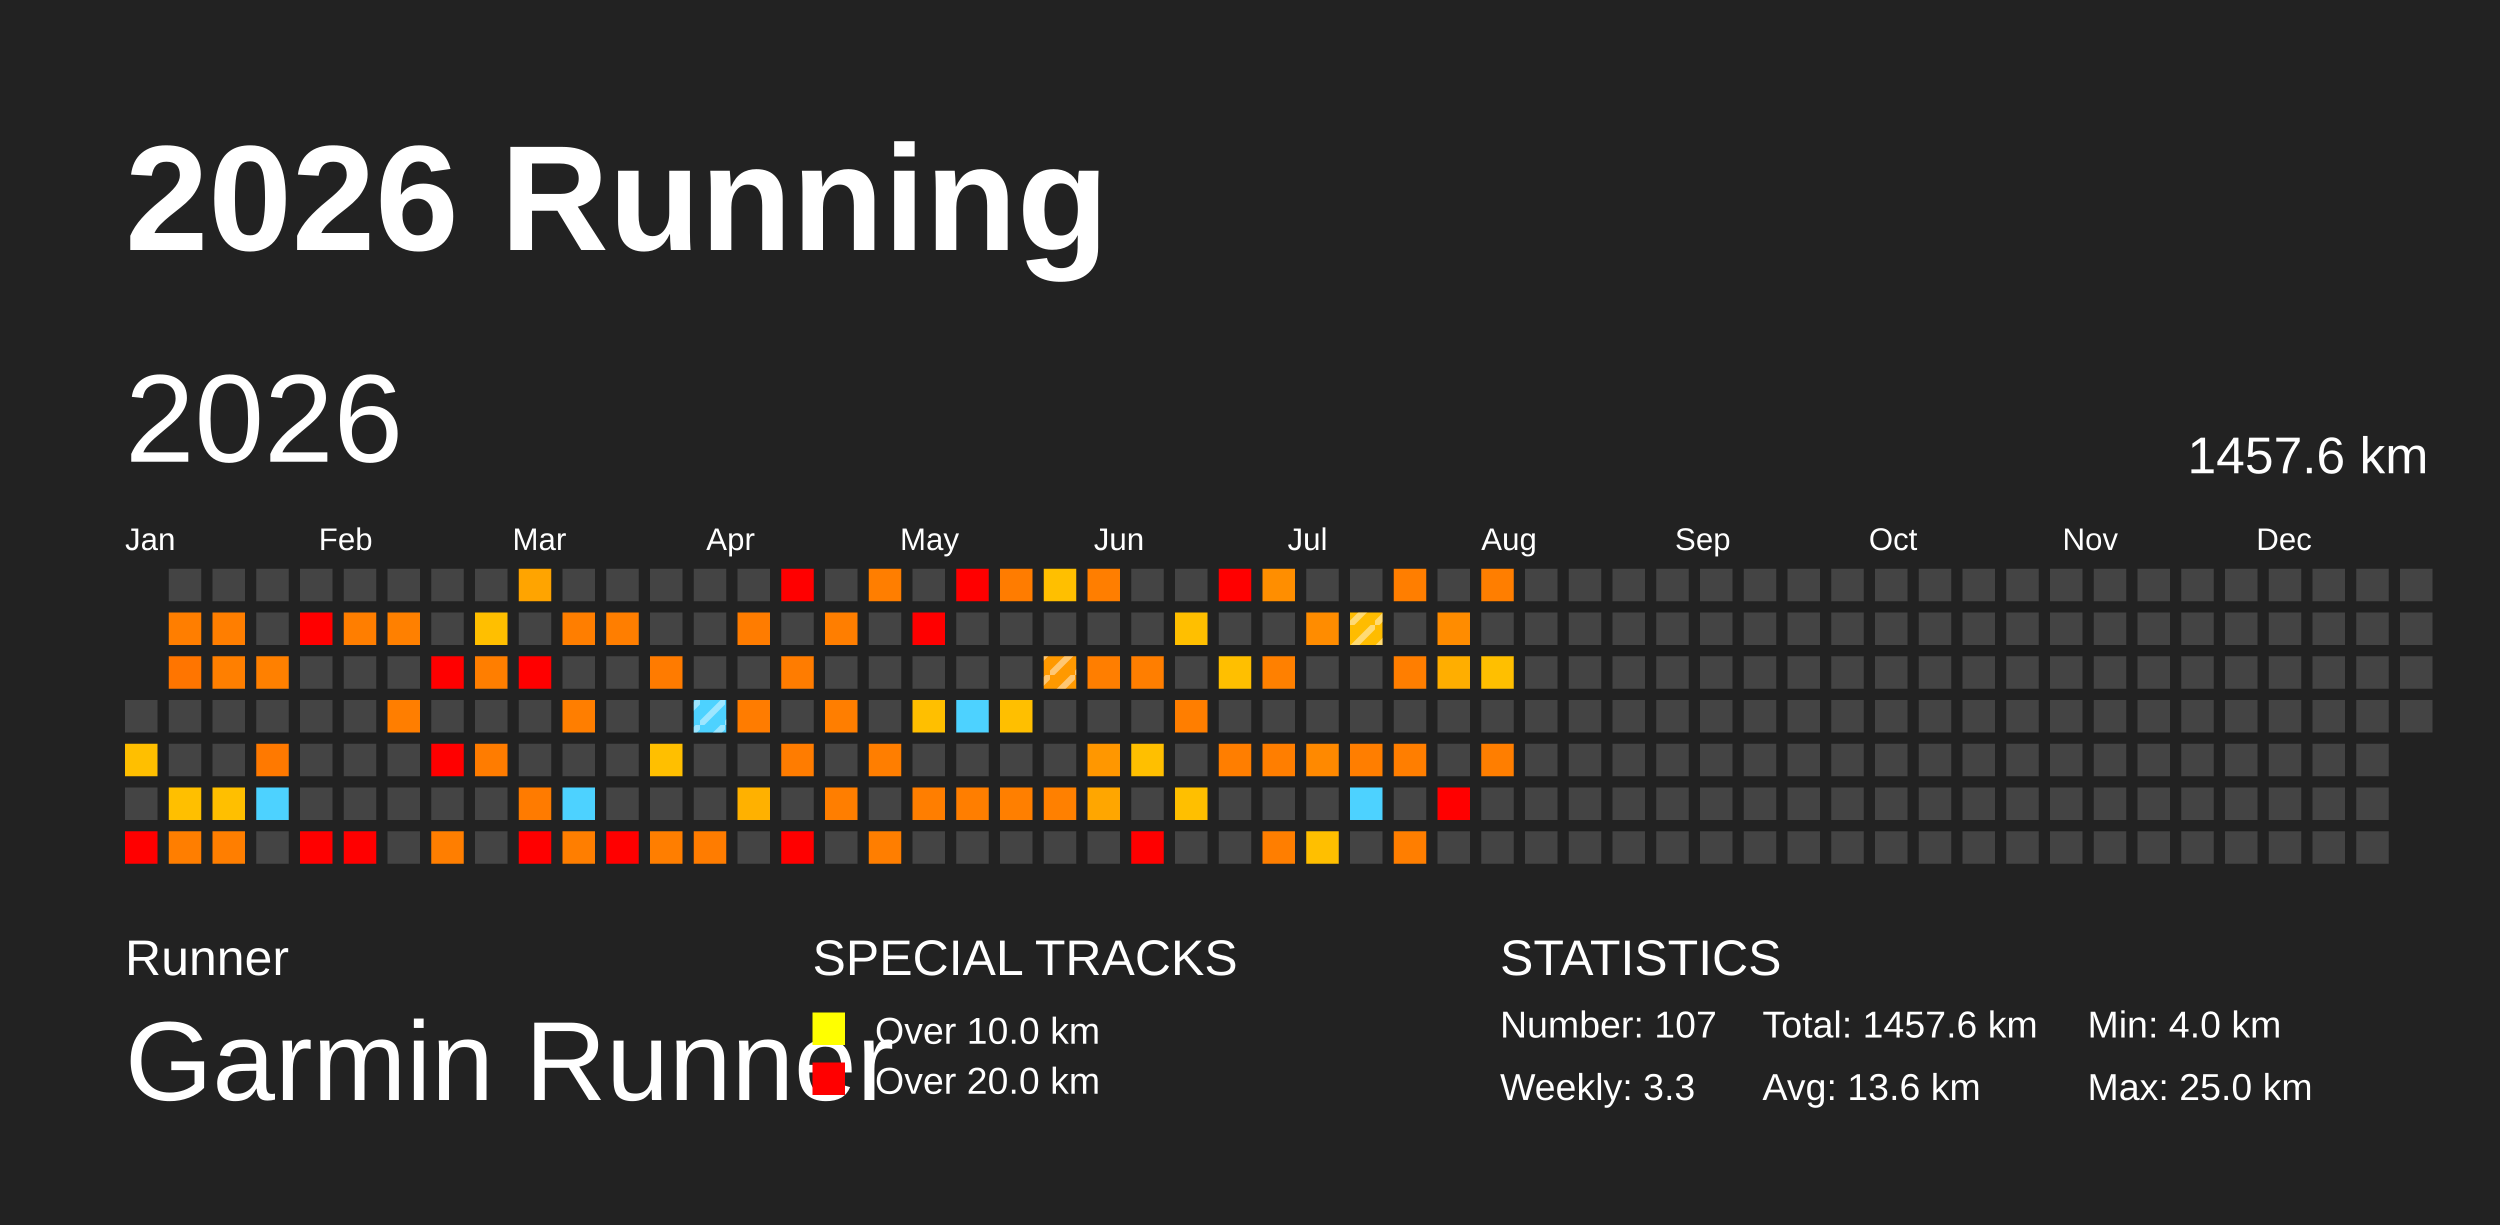
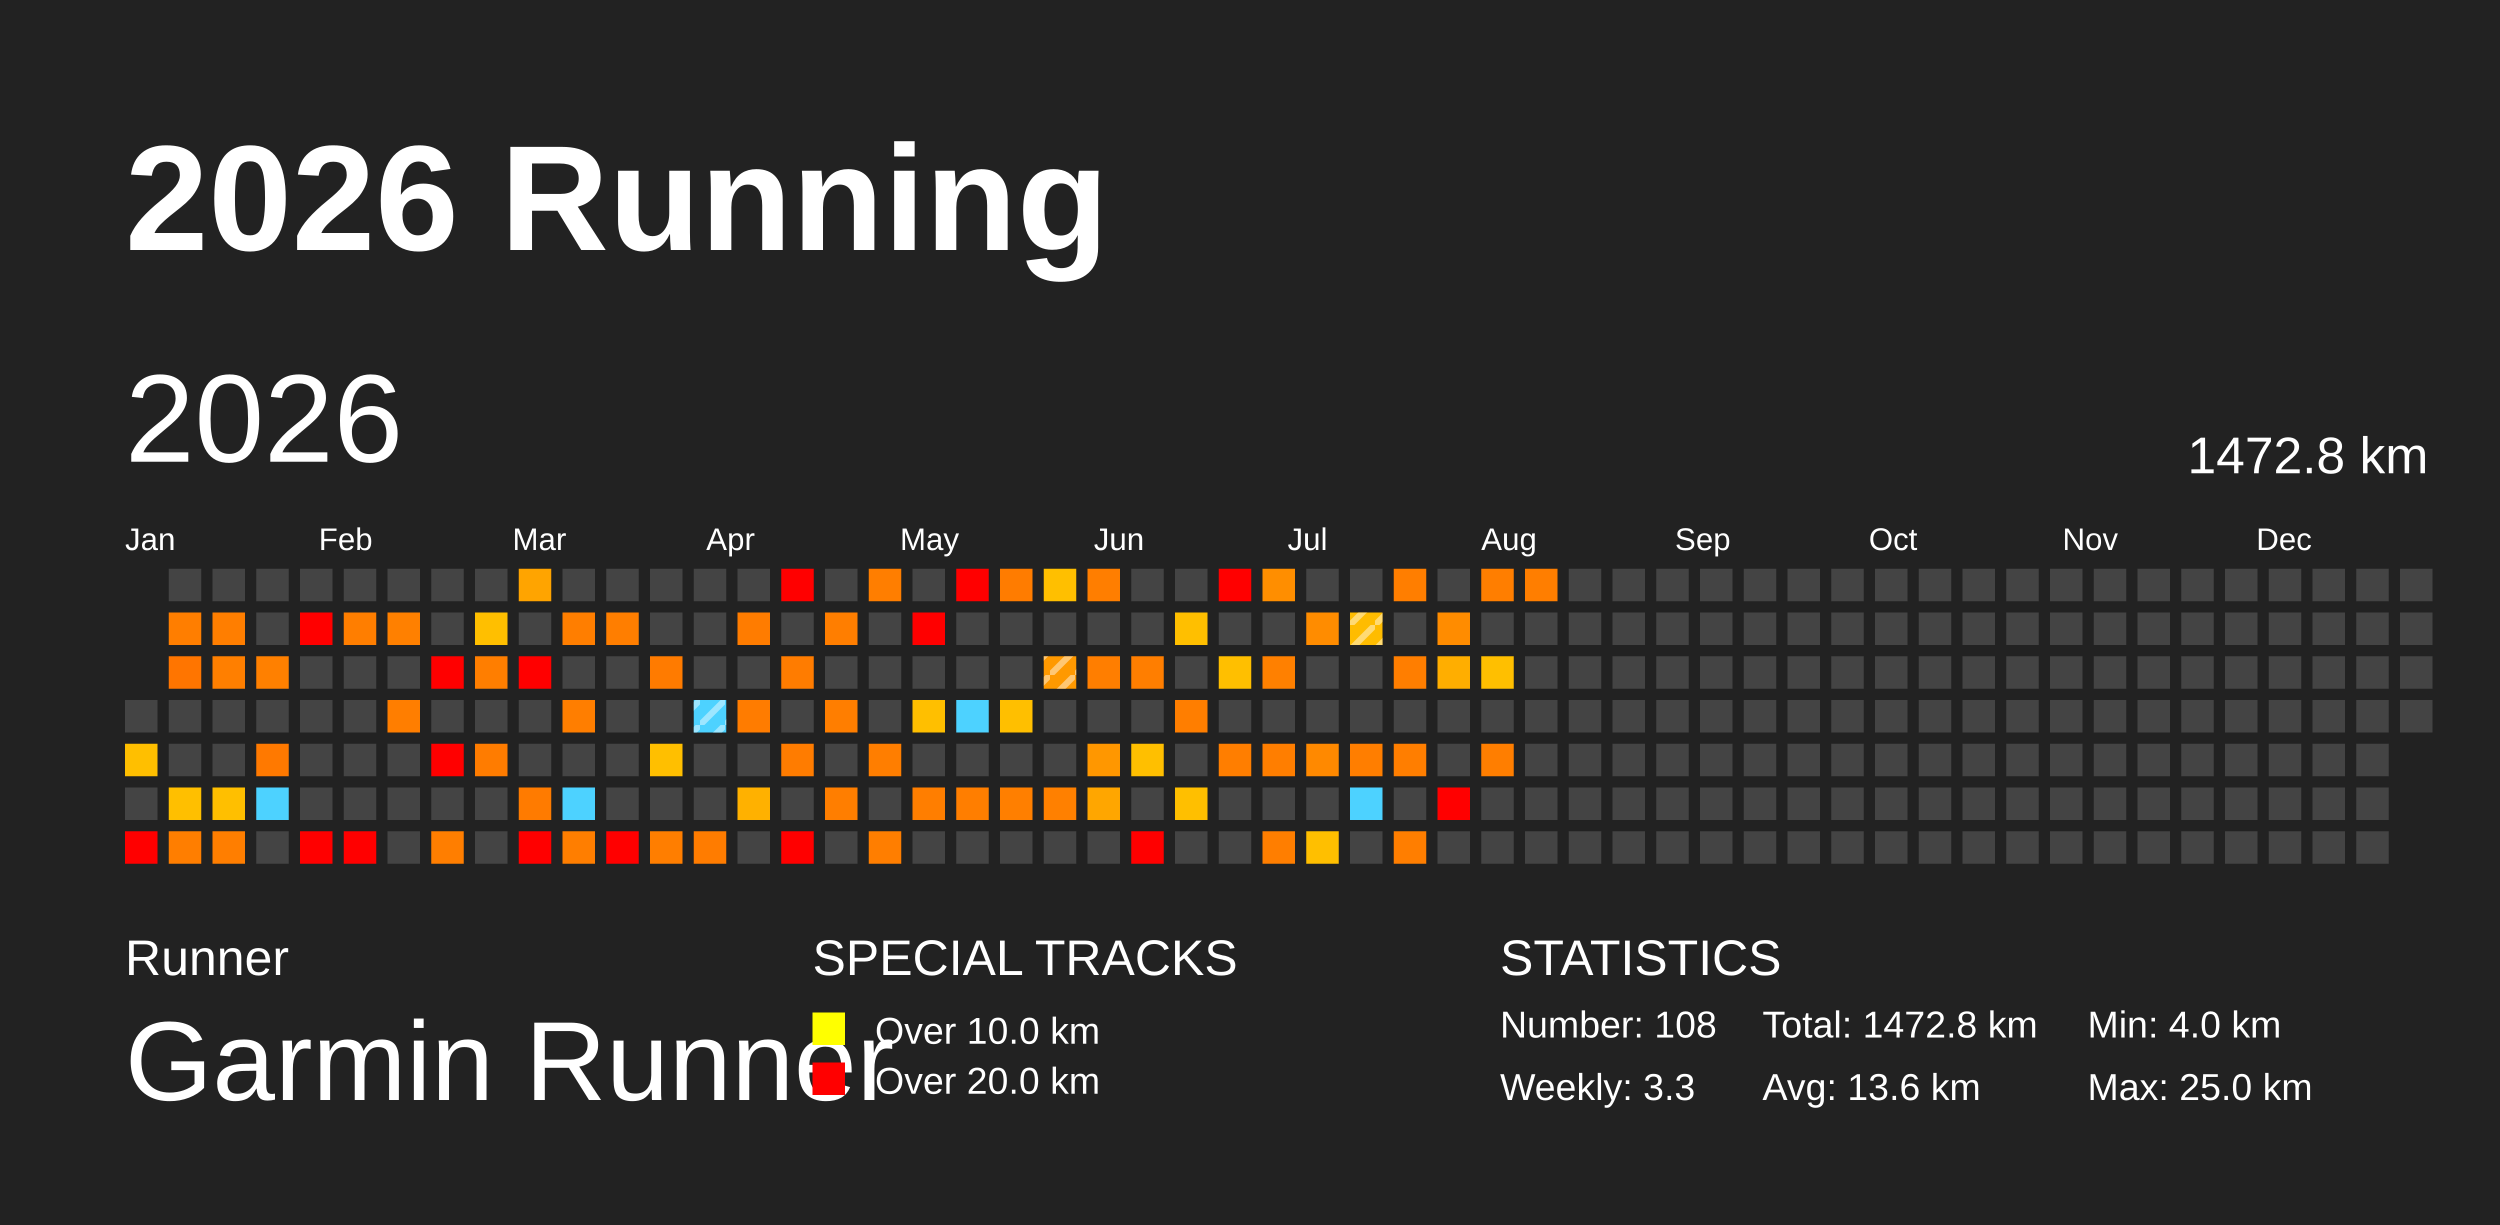
<svg xmlns="http://www.w3.org/2000/svg" baseProfile="full" height="98mm" version="1.1" viewBox="0,0,200,98" width="200mm">
  <defs>
    <pattern height="2" id="indoor-stripe" patternUnits="userSpaceOnUse" width="2">
      <line stroke="white" stroke-opacity="0.45" stroke-width="0.5" x1="0" x2="2" y1="2" y2="0" />
    </pattern>
  </defs>
  <rect fill="#222222" height="98" width="200" x="0" y="0" />
  <text fill="#FFFFFF" style="font-size:12px; font-family:Arial; font-weight:bold;" x="10" y="20">2026 Running</text>
  <text fill="#FFFFFF" style="font-size:4px; font-family:Arial" x="10" y="78">Runner</text>
  <text fill="#FFFFFF" style="font-size:9px; font-family:Arial" x="10" y="88">Garmin Runner</text>
  <text fill="#FFFFFF" style="font-size:4px; font-family:Arial" x="65" y="78">SPECIAL TRACKS</text>
  <rect fill="yellow" height="2.6" width="2.6" x="65" y="81" />
  <text fill="#FFFFFF" style="font-size:3px; font-family:Arial" x="70" y="83.5">Over 10.0 km</text>
  <rect fill="red" height="2.6" width="2.6" x="65" y="85" />
  <text fill="#FFFFFF" style="font-size:3px; font-family:Arial" x="70" y="87.5">Over 20.0 km</text>
  <text fill="#FFFFFF" style="font-size:4px; font-family:Arial" x="120" y="78">STATISTICS</text>
-   <text fill="#FFFFFF" style="font-size:3px; font-family:Arial" x="120" y="83">Number: 107</text>
+   <text fill="#FFFFFF" style="font-size:3px; font-family:Arial" x="120" y="83">Number: 108</text>
  <text fill="#FFFFFF" style="font-size:3px; font-family:Arial" x="120" y="88">Weekly: 3.3</text>
-   <text fill="#FFFFFF" style="font-size:3px; font-family:Arial" x="141" y="83">Total: 1457.6 km</text>
+   <text fill="#FFFFFF" style="font-size:3px; font-family:Arial" x="141" y="83">Total: 1472.8 km</text>
  <text fill="#FFFFFF" style="font-size:3px; font-family:Arial" x="141" y="88">Avg: 13.6 km</text>
  <text fill="#FFFFFF" style="font-size:3px; font-family:Arial" x="167" y="83">Min: 4.0 km</text>
  <text fill="#FFFFFF" style="font-size:3px; font-family:Arial" x="167" y="88">Max: 25.0 km</text>
  <text dominant-baseline="hanging" fill="#FFFFFF" style="font-size:10.0px; font-family:Arial;" x="10" y="30">2026</text>
-   <text dominant-baseline="hanging" fill="#FFFFFF" style="font-size:4.125px; font-family:Arial;" x="175" y="35">1457.6 km</text>
+   <text dominant-baseline="hanging" fill="#FFFFFF" style="font-size:4.125px; font-family:Arial;" x="175" y="35">1472.8 km</text>
  <text fill="#FFFFFF" style="font-size:2.5px; font-family:Arial" x="10.0" y="44">Jan</text>
  <text fill="#FFFFFF" style="font-size:2.5px; font-family:Arial" x="25.5" y="44">Feb</text>
  <text fill="#FFFFFF" style="font-size:2.5px; font-family:Arial" x="41.0" y="44">Mar</text>
  <text fill="#FFFFFF" style="font-size:2.5px; font-family:Arial" x="56.5" y="44">Apr</text>
  <text fill="#FFFFFF" style="font-size:2.5px; font-family:Arial" x="72.0" y="44">May</text>
  <text fill="#FFFFFF" style="font-size:2.5px; font-family:Arial" x="87.5" y="44">Jun</text>
  <text fill="#FFFFFF" style="font-size:2.5px; font-family:Arial" x="103.0" y="44">Jul</text>
  <text fill="#FFFFFF" style="font-size:2.5px; font-family:Arial" x="118.5" y="44">Aug</text>
  <text fill="#FFFFFF" style="font-size:2.5px; font-family:Arial" x="134.0" y="44">Sep</text>
  <text fill="#FFFFFF" style="font-size:2.5px; font-family:Arial" x="149.5" y="44">Oct</text>
  <text fill="#FFFFFF" style="font-size:2.5px; font-family:Arial" x="165.0" y="44">Nov</text>
  <text fill="#FFFFFF" style="font-size:2.5px; font-family:Arial" x="180.5" y="44">Dec</text>
  <rect fill="#444444" height="2.6" width="2.6" x="10.0" y="56.0" />
  <rect fill="#ffbf00" height="2.6" width="2.6" x="10.0" y="59.5" />
  <rect fill="#444444" height="2.6" width="2.6" x="10.0" y="63.0" />
  <rect fill="red" height="2.6" width="2.6" x="10.0" y="66.5" />
  <rect fill="#444444" height="2.6" width="2.6" x="13.5" y="45.5" />
  <rect fill="#ff7e00" height="2.6" width="2.6" x="13.5" y="49.0" />
  <rect fill="#ff7500" height="2.6" width="2.6" x="13.5" y="52.5" />
  <rect fill="#444444" height="2.6" width="2.6" x="13.5" y="56.0" />
  <rect fill="#444444" height="2.6" width="2.6" x="13.5" y="59.5" />
  <rect fill="#ffbf00" height="2.6" width="2.6" x="13.5" y="63.0" />
  <rect fill="#ff7e00" height="2.6" width="2.6" x="13.5" y="66.5" />
  <rect fill="#444444" height="2.6" width="2.6" x="17.0" y="45.5" />
  <rect fill="#ff7e00" height="2.6" width="2.6" x="17.0" y="49.0" />
  <rect fill="#ff7f00" height="2.6" width="2.6" x="17.0" y="52.5" />
  <rect fill="#444444" height="2.6" width="2.6" x="17.0" y="56.0" />
  <rect fill="#444444" height="2.6" width="2.6" x="17.0" y="59.5" />
  <rect fill="#ffbf00" height="2.6" width="2.6" x="17.0" y="63.0" />
  <rect fill="#ff7e00" height="2.6" width="2.6" x="17.0" y="66.5" />
  <rect fill="#444444" height="2.6" width="2.6" x="20.5" y="45.5" />
  <rect fill="#444444" height="2.6" width="2.6" x="20.5" y="49.0" />
  <rect fill="#ff8000" height="2.6" width="2.6" x="20.5" y="52.5" />
  <rect fill="#444444" height="2.6" width="2.6" x="20.5" y="56.0" />
  <rect fill="#ff7900" height="2.6" width="2.6" x="20.5" y="59.5" />
  <rect fill="#4dd2ff" height="2.6" width="2.6" x="20.5" y="63.0" />
  <rect fill="#444444" height="2.6" width="2.6" x="20.5" y="66.5" />
  <rect fill="#444444" height="2.6" width="2.6" x="24.0" y="45.5" />
  <rect fill="red" height="2.6" width="2.6" x="24.0" y="49.0" />
  <rect fill="#444444" height="2.6" width="2.6" x="24.0" y="52.5" />
  <rect fill="#444444" height="2.6" width="2.6" x="24.0" y="56.0" />
  <rect fill="#444444" height="2.6" width="2.6" x="24.0" y="59.5" />
  <rect fill="#444444" height="2.6" width="2.6" x="24.0" y="63.0" />
  <rect fill="red" height="2.6" width="2.6" x="24.0" y="66.5" />
  <rect fill="#444444" height="2.6" width="2.6" x="27.5" y="45.5" />
  <rect fill="#ff7e00" height="2.6" width="2.6" x="27.5" y="49.0" />
  <rect fill="#444444" height="2.6" width="2.6" x="27.5" y="52.5" />
  <rect fill="#444444" height="2.6" width="2.6" x="27.5" y="56.0" />
  <rect fill="#444444" height="2.6" width="2.6" x="27.5" y="59.5" />
  <rect fill="#444444" height="2.6" width="2.6" x="27.5" y="63.0" />
  <rect fill="red" height="2.6" width="2.6" x="27.5" y="66.5" />
  <rect fill="#444444" height="2.6" width="2.6" x="31.0" y="45.5" />
  <rect fill="#ff8000" height="2.6" width="2.6" x="31.0" y="49.0" />
  <rect fill="#444444" height="2.6" width="2.6" x="31.0" y="52.5" />
  <rect fill="#ff7e00" height="2.6" width="2.6" x="31.0" y="56.0" />
  <rect fill="#444444" height="2.6" width="2.6" x="31.0" y="59.5" />
  <rect fill="#444444" height="2.6" width="2.6" x="31.0" y="63.0" />
  <rect fill="#444444" height="2.6" width="2.6" x="31.0" y="66.5" />
  <rect fill="#444444" height="2.6" width="2.6" x="34.5" y="45.5" />
  <rect fill="#444444" height="2.6" width="2.6" x="34.5" y="49.0" />
  <rect fill="red" height="2.6" width="2.6" x="34.5" y="52.5" />
  <rect fill="#444444" height="2.6" width="2.6" x="34.5" y="56.0" />
  <rect fill="red" height="2.6" width="2.6" x="34.5" y="59.5" />
  <rect fill="#444444" height="2.6" width="2.6" x="34.5" y="63.0" />
  <rect fill="#ff7e00" height="2.6" width="2.6" x="34.5" y="66.5" />
  <rect fill="#444444" height="2.6" width="2.6" x="38.0" y="45.5" />
  <rect fill="#ffbf00" height="2.6" width="2.6" x="38.0" y="49.0" />
  <rect fill="#ff7e00" height="2.6" width="2.6" x="38.0" y="52.5" />
  <rect fill="#444444" height="2.6" width="2.6" x="38.0" y="56.0" />
  <rect fill="#ff7c00" height="2.6" width="2.6" x="38.0" y="59.5" />
  <rect fill="#444444" height="2.6" width="2.6" x="38.0" y="63.0" />
  <rect fill="#444444" height="2.6" width="2.6" x="38.0" y="66.5" />
  <rect fill="#ffa400" height="2.6" width="2.6" x="41.5" y="45.5" />
  <rect fill="#444444" height="2.6" width="2.6" x="41.5" y="49.0" />
  <rect fill="red" height="2.6" width="2.6" x="41.5" y="52.5" />
  <rect fill="#444444" height="2.6" width="2.6" x="41.5" y="56.0" />
  <rect fill="#444444" height="2.6" width="2.6" x="41.5" y="59.5" />
  <rect fill="#ff7b00" height="2.6" width="2.6" x="41.5" y="63.0" />
  <rect fill="red" height="2.6" width="2.6" x="41.5" y="66.5" />
  <rect fill="#444444" height="2.6" width="2.6" x="45.0" y="45.5" />
  <rect fill="#ff7e00" height="2.6" width="2.6" x="45.0" y="49.0" />
  <rect fill="#444444" height="2.6" width="2.6" x="45.0" y="52.5" />
  <rect fill="#ff7e00" height="2.6" width="2.6" x="45.0" y="56.0" />
  <rect fill="#444444" height="2.6" width="2.6" x="45.0" y="59.5" />
  <rect fill="#4dd2ff" height="2.6" width="2.6" x="45.0" y="63.0" />
  <rect fill="#ff7e00" height="2.6" width="2.6" x="45.0" y="66.5" />
  <rect fill="#444444" height="2.6" width="2.6" x="48.5" y="45.5" />
  <rect fill="#ff7e00" height="2.6" width="2.6" x="48.5" y="49.0" />
  <rect fill="#444444" height="2.6" width="2.6" x="48.5" y="52.5" />
  <rect fill="#444444" height="2.6" width="2.6" x="48.5" y="56.0" />
  <rect fill="#444444" height="2.6" width="2.6" x="48.5" y="59.5" />
  <rect fill="#444444" height="2.6" width="2.6" x="48.5" y="63.0" />
  <rect fill="red" height="2.6" width="2.6" x="48.5" y="66.5" />
  <rect fill="#444444" height="2.6" width="2.6" x="52.0" y="45.5" />
  <rect fill="#444444" height="2.6" width="2.6" x="52.0" y="49.0" />
  <rect fill="#ff7b00" height="2.6" width="2.6" x="52.0" y="52.5" />
  <rect fill="#444444" height="2.6" width="2.6" x="52.0" y="56.0" />
  <rect fill="#ffbf00" height="2.6" width="2.6" x="52.0" y="59.5" />
  <rect fill="#444444" height="2.6" width="2.6" x="52.0" y="63.0" />
  <rect fill="#ff7e00" height="2.6" width="2.6" x="52.0" y="66.5" />
  <rect fill="#444444" height="2.6" width="2.6" x="55.5" y="45.5" />
  <rect fill="#444444" height="2.6" width="2.6" x="55.5" y="49.0" />
  <rect fill="#444444" height="2.6" width="2.6" x="55.5" y="52.5" />
  <rect fill="#4dd2ff" height="2.6" width="2.6" x="55.5" y="56.0" />
  <rect fill="url(#indoor-stripe)" height="2.6" style="pointer-events: none;" width="2.6" x="55.5" y="56.0" />
  <rect fill="#444444" height="2.6" width="2.6" x="55.5" y="59.5" />
  <rect fill="#444444" height="2.6" width="2.6" x="55.5" y="63.0" />
  <rect fill="#ff7c00" height="2.6" width="2.6" x="55.5" y="66.5" />
  <rect fill="#444444" height="2.6" width="2.6" x="59.0" y="45.5" />
  <rect fill="#ff7c00" height="2.6" width="2.6" x="59.0" y="49.0" />
  <rect fill="#444444" height="2.6" width="2.6" x="59.0" y="52.5" />
  <rect fill="#ff7c00" height="2.6" width="2.6" x="59.0" y="56.0" />
  <rect fill="#444444" height="2.6" width="2.6" x="59.0" y="59.5" />
  <rect fill="#ffb100" height="2.6" width="2.6" x="59.0" y="63.0" />
  <rect fill="#444444" height="2.6" width="2.6" x="59.0" y="66.5" />
  <rect fill="red" height="2.6" width="2.6" x="62.5" y="45.5" />
  <rect fill="#444444" height="2.6" width="2.6" x="62.5" y="49.0" />
  <rect fill="#ff7c00" height="2.6" width="2.6" x="62.5" y="52.5" />
  <rect fill="#444444" height="2.6" width="2.6" x="62.5" y="56.0" />
  <rect fill="#ff7c00" height="2.6" width="2.6" x="62.5" y="59.5" />
  <rect fill="#444444" height="2.6" width="2.6" x="62.5" y="63.0" />
  <rect fill="red" height="2.6" width="2.6" x="62.5" y="66.5" />
  <rect fill="#444444" height="2.6" width="2.6" x="66.0" y="45.5" />
  <rect fill="#ff7e00" height="2.6" width="2.6" x="66.0" y="49.0" />
  <rect fill="#444444" height="2.6" width="2.6" x="66.0" y="52.5" />
  <rect fill="#ff7e00" height="2.6" width="2.6" x="66.0" y="56.0" />
  <rect fill="#444444" height="2.6" width="2.6" x="66.0" y="59.5" />
  <rect fill="#ff7e00" height="2.6" width="2.6" x="66.0" y="63.0" />
  <rect fill="#444444" height="2.6" width="2.6" x="66.0" y="66.5" />
  <rect fill="#ff7e00" height="2.6" width="2.6" x="69.5" y="45.5" />
  <rect fill="#444444" height="2.6" width="2.6" x="69.5" y="49.0" />
  <rect fill="#444444" height="2.6" width="2.6" x="69.5" y="52.5" />
  <rect fill="#444444" height="2.6" width="2.6" x="69.5" y="56.0" />
  <rect fill="#ff7e00" height="2.6" width="2.6" x="69.5" y="59.5" />
  <rect fill="#444444" height="2.6" width="2.6" x="69.5" y="63.0" />
  <rect fill="#ff7e00" height="2.6" width="2.6" x="69.5" y="66.5" />
  <rect fill="#444444" height="2.6" width="2.6" x="73.0" y="45.5" />
  <rect fill="red" height="2.6" width="2.6" x="73.0" y="49.0" />
  <rect fill="#444444" height="2.6" width="2.6" x="73.0" y="52.5" />
  <rect fill="#ffbf00" height="2.6" width="2.6" x="73.0" y="56.0" />
  <rect fill="#444444" height="2.6" width="2.6" x="73.0" y="59.5" />
  <rect fill="#ff7e00" height="2.6" width="2.6" x="73.0" y="63.0" />
  <rect fill="#444444" height="2.6" width="2.6" x="73.0" y="66.5" />
  <rect fill="red" height="2.6" width="2.6" x="76.5" y="45.5" />
  <rect fill="#444444" height="2.6" width="2.6" x="76.5" y="49.0" />
  <rect fill="#444444" height="2.6" width="2.6" x="76.5" y="52.5" />
  <rect fill="#4dd2ff" height="2.6" width="2.6" x="76.5" y="56.0" />
  <rect fill="#444444" height="2.6" width="2.6" x="76.5" y="59.5" />
  <rect fill="#ff7e00" height="2.6" width="2.6" x="76.5" y="63.0" />
  <rect fill="#444444" height="2.6" width="2.6" x="76.5" y="66.5" />
  <rect fill="#ff7c00" height="2.6" width="2.6" x="80.0" y="45.5" />
  <rect fill="#444444" height="2.6" width="2.6" x="80.0" y="49.0" />
  <rect fill="#444444" height="2.6" width="2.6" x="80.0" y="52.5" />
  <rect fill="#ffbf00" height="2.6" width="2.6" x="80.0" y="56.0" />
  <rect fill="#444444" height="2.6" width="2.6" x="80.0" y="59.5" />
  <rect fill="#ff7f00" height="2.6" width="2.6" x="80.0" y="63.0" />
  <rect fill="#444444" height="2.6" width="2.6" x="80.0" y="66.5" />
  <rect fill="#ffbf00" height="2.6" width="2.6" x="83.5" y="45.5" />
  <rect fill="#444444" height="2.6" width="2.6" x="83.5" y="49.0" />
  <rect fill="#ff9900" height="2.6" width="2.6" x="83.5" y="52.5" />
  <rect fill="url(#indoor-stripe)" height="2.6" style="pointer-events: none;" width="2.6" x="83.5" y="52.5" />
  <rect fill="#444444" height="2.6" width="2.6" x="83.5" y="56.0" />
  <rect fill="#444444" height="2.6" width="2.6" x="83.5" y="59.5" />
  <rect fill="#ff8000" height="2.6" width="2.6" x="83.5" y="63.0" />
  <rect fill="#444444" height="2.6" width="2.6" x="83.5" y="66.5" />
  <rect fill="#ff7e00" height="2.6" width="2.6" x="87.0" y="45.5" />
  <rect fill="#444444" height="2.6" width="2.6" x="87.0" y="49.0" />
  <rect fill="#ff7e00" height="2.6" width="2.6" x="87.0" y="52.5" />
  <rect fill="#444444" height="2.6" width="2.6" x="87.0" y="56.0" />
  <rect fill="#ff9700" height="2.6" width="2.6" x="87.0" y="59.5" />
  <rect fill="#ffa600" height="2.6" width="2.6" x="87.0" y="63.0" />
  <rect fill="#444444" height="2.6" width="2.6" x="87.0" y="66.5" />
  <rect fill="#444444" height="2.6" width="2.6" x="90.5" y="45.5" />
  <rect fill="#444444" height="2.6" width="2.6" x="90.5" y="49.0" />
  <rect fill="#ff7e00" height="2.6" width="2.6" x="90.5" y="52.5" />
  <rect fill="#444444" height="2.6" width="2.6" x="90.5" y="56.0" />
  <rect fill="#ffbf00" height="2.6" width="2.6" x="90.5" y="59.5" />
  <rect fill="#444444" height="2.6" width="2.6" x="90.5" y="63.0" />
  <rect fill="red" height="2.6" width="2.6" x="90.5" y="66.5" />
  <rect fill="#444444" height="2.6" width="2.6" x="94.0" y="45.5" />
  <rect fill="#ffbf00" height="2.6" width="2.6" x="94.0" y="49.0" />
  <rect fill="#444444" height="2.6" width="2.6" x="94.0" y="52.5" />
  <rect fill="#ff7e00" height="2.6" width="2.6" x="94.0" y="56.0" />
  <rect fill="#444444" height="2.6" width="2.6" x="94.0" y="59.5" />
  <rect fill="#ffbf00" height="2.6" width="2.6" x="94.0" y="63.0" />
  <rect fill="#444444" height="2.6" width="2.6" x="94.0" y="66.5" />
  <rect fill="red" height="2.6" width="2.6" x="97.5" y="45.5" />
  <rect fill="#444444" height="2.6" width="2.6" x="97.5" y="49.0" />
  <rect fill="#ffbf00" height="2.6" width="2.6" x="97.5" y="52.5" />
  <rect fill="#444444" height="2.6" width="2.6" x="97.5" y="56.0" />
  <rect fill="#ff7e00" height="2.6" width="2.6" x="97.5" y="59.5" />
  <rect fill="#444444" height="2.6" width="2.6" x="97.5" y="63.0" />
  <rect fill="#444444" height="2.6" width="2.6" x="97.5" y="66.5" />
  <rect fill="#ff8e00" height="2.6" width="2.6" x="101.0" y="45.5" />
  <rect fill="#444444" height="2.6" width="2.6" x="101.0" y="49.0" />
  <rect fill="#ff8000" height="2.6" width="2.6" x="101.0" y="52.5" />
  <rect fill="#444444" height="2.6" width="2.6" x="101.0" y="56.0" />
  <rect fill="#ff7e00" height="2.6" width="2.6" x="101.0" y="59.5" />
  <rect fill="#444444" height="2.6" width="2.6" x="101.0" y="63.0" />
  <rect fill="#ff7e00" height="2.6" width="2.6" x="101.0" y="66.5" />
  <rect fill="#444444" height="2.6" width="2.6" x="104.5" y="45.5" />
  <rect fill="#ff8c00" height="2.6" width="2.6" x="104.5" y="49.0" />
  <rect fill="#444444" height="2.6" width="2.6" x="104.5" y="52.5" />
  <rect fill="#444444" height="2.6" width="2.6" x="104.5" y="56.0" />
  <rect fill="#ff8900" height="2.6" width="2.6" x="104.5" y="59.5" />
  <rect fill="#444444" height="2.6" width="2.6" x="104.5" y="63.0" />
  <rect fill="#ffbf00" height="2.6" width="2.6" x="104.5" y="66.5" />
  <rect fill="#444444" height="2.6" width="2.6" x="108.0" y="45.5" />
  <rect fill="#ffbc00" height="2.6" width="2.6" x="108.0" y="49.0" />
  <rect fill="url(#indoor-stripe)" height="2.6" style="pointer-events: none;" width="2.6" x="108.0" y="49.0" />
  <rect fill="#444444" height="2.6" width="2.6" x="108.0" y="52.5" />
  <rect fill="#444444" height="2.6" width="2.6" x="108.0" y="56.0" />
  <rect fill="#ff7e00" height="2.6" width="2.6" x="108.0" y="59.5" />
  <rect fill="#4dd2ff" height="2.6" width="2.6" x="108.0" y="63.0" />
  <rect fill="#444444" height="2.6" width="2.6" x="108.0" y="66.5" />
  <rect fill="#ff7e00" height="2.6" width="2.6" x="111.5" y="45.5" />
  <rect fill="#444444" height="2.6" width="2.6" x="111.5" y="49.0" />
  <rect fill="#ff7e00" height="2.6" width="2.6" x="111.5" y="52.5" />
  <rect fill="#444444" height="2.6" width="2.6" x="111.5" y="56.0" />
  <rect fill="#ff7e00" height="2.6" width="2.6" x="111.5" y="59.5" />
  <rect fill="#444444" height="2.6" width="2.6" x="111.5" y="63.0" />
  <rect fill="#ff7e00" height="2.6" width="2.6" x="111.5" y="66.5" />
  <rect fill="#444444" height="2.6" width="2.6" x="115.0" y="45.5" />
  <rect fill="#ff8c00" height="2.6" width="2.6" x="115.0" y="49.0" />
  <rect fill="#ffae00" height="2.6" width="2.6" x="115.0" y="52.5" />
  <rect fill="#444444" height="2.6" width="2.6" x="115.0" y="56.0" />
  <rect fill="#444444" height="2.6" width="2.6" x="115.0" y="59.5" />
  <rect fill="red" height="2.6" width="2.6" x="115.0" y="63.0" />
  <rect fill="#444444" height="2.6" width="2.6" x="115.0" y="66.5" />
  <rect fill="#ff7e00" height="2.6" width="2.6" x="118.5" y="45.5" />
  <rect fill="#444444" height="2.6" width="2.6" x="118.5" y="49.0" />
  <rect fill="#ffbf00" height="2.6" width="2.6" x="118.5" y="52.5" />
  <rect fill="#444444" height="2.6" width="2.6" x="118.5" y="56.0" />
  <rect fill="#ff7e00" height="2.6" width="2.6" x="118.5" y="59.5" />
  <rect fill="#444444" height="2.6" width="2.6" x="118.5" y="63.0" />
  <rect fill="#444444" height="2.6" width="2.6" x="118.5" y="66.5" />
-   <rect fill="#444444" height="2.6" width="2.6" x="122.0" y="45.5" />
+   <rect fill="#ff7e00" height="2.6" width="2.6" x="122.0" y="45.5" />
  <rect fill="#444444" height="2.6" width="2.6" x="122.0" y="49.0" />
  <rect fill="#444444" height="2.6" width="2.6" x="122.0" y="52.5" />
  <rect fill="#444444" height="2.6" width="2.6" x="122.0" y="56.0" />
  <rect fill="#444444" height="2.6" width="2.6" x="122.0" y="59.5" />
  <rect fill="#444444" height="2.6" width="2.6" x="122.0" y="63.0" />
  <rect fill="#444444" height="2.6" width="2.6" x="122.0" y="66.5" />
  <rect fill="#444444" height="2.6" width="2.6" x="125.5" y="45.5" />
  <rect fill="#444444" height="2.6" width="2.6" x="125.5" y="49.0" />
  <rect fill="#444444" height="2.6" width="2.6" x="125.5" y="52.5" />
  <rect fill="#444444" height="2.6" width="2.6" x="125.5" y="56.0" />
  <rect fill="#444444" height="2.6" width="2.6" x="125.5" y="59.5" />
  <rect fill="#444444" height="2.6" width="2.6" x="125.5" y="63.0" />
  <rect fill="#444444" height="2.6" width="2.6" x="125.5" y="66.5" />
  <rect fill="#444444" height="2.6" width="2.6" x="129.0" y="45.5" />
  <rect fill="#444444" height="2.6" width="2.6" x="129.0" y="49.0" />
  <rect fill="#444444" height="2.6" width="2.6" x="129.0" y="52.5" />
  <rect fill="#444444" height="2.6" width="2.6" x="129.0" y="56.0" />
  <rect fill="#444444" height="2.6" width="2.6" x="129.0" y="59.5" />
  <rect fill="#444444" height="2.6" width="2.6" x="129.0" y="63.0" />
  <rect fill="#444444" height="2.6" width="2.6" x="129.0" y="66.5" />
  <rect fill="#444444" height="2.6" width="2.6" x="132.5" y="45.5" />
  <rect fill="#444444" height="2.6" width="2.6" x="132.5" y="49.0" />
  <rect fill="#444444" height="2.6" width="2.6" x="132.5" y="52.5" />
  <rect fill="#444444" height="2.6" width="2.6" x="132.5" y="56.0" />
  <rect fill="#444444" height="2.6" width="2.6" x="132.5" y="59.5" />
  <rect fill="#444444" height="2.6" width="2.6" x="132.5" y="63.0" />
  <rect fill="#444444" height="2.6" width="2.6" x="132.5" y="66.5" />
  <rect fill="#444444" height="2.6" width="2.6" x="136.0" y="45.5" />
  <rect fill="#444444" height="2.6" width="2.6" x="136.0" y="49.0" />
  <rect fill="#444444" height="2.6" width="2.6" x="136.0" y="52.5" />
  <rect fill="#444444" height="2.6" width="2.6" x="136.0" y="56.0" />
  <rect fill="#444444" height="2.6" width="2.6" x="136.0" y="59.5" />
  <rect fill="#444444" height="2.6" width="2.6" x="136.0" y="63.0" />
  <rect fill="#444444" height="2.6" width="2.6" x="136.0" y="66.5" />
  <rect fill="#444444" height="2.6" width="2.6" x="139.5" y="45.5" />
  <rect fill="#444444" height="2.6" width="2.6" x="139.5" y="49.0" />
  <rect fill="#444444" height="2.6" width="2.6" x="139.5" y="52.5" />
  <rect fill="#444444" height="2.6" width="2.6" x="139.5" y="56.0" />
  <rect fill="#444444" height="2.6" width="2.6" x="139.5" y="59.5" />
  <rect fill="#444444" height="2.6" width="2.6" x="139.5" y="63.0" />
  <rect fill="#444444" height="2.6" width="2.6" x="139.5" y="66.5" />
  <rect fill="#444444" height="2.6" width="2.6" x="143.0" y="45.5" />
  <rect fill="#444444" height="2.6" width="2.6" x="143.0" y="49.0" />
  <rect fill="#444444" height="2.6" width="2.6" x="143.0" y="52.5" />
  <rect fill="#444444" height="2.6" width="2.6" x="143.0" y="56.0" />
  <rect fill="#444444" height="2.6" width="2.6" x="143.0" y="59.5" />
  <rect fill="#444444" height="2.6" width="2.6" x="143.0" y="63.0" />
  <rect fill="#444444" height="2.6" width="2.6" x="143.0" y="66.5" />
  <rect fill="#444444" height="2.6" width="2.6" x="146.5" y="45.5" />
  <rect fill="#444444" height="2.6" width="2.6" x="146.5" y="49.0" />
  <rect fill="#444444" height="2.6" width="2.6" x="146.5" y="52.5" />
  <rect fill="#444444" height="2.6" width="2.6" x="146.5" y="56.0" />
  <rect fill="#444444" height="2.6" width="2.6" x="146.5" y="59.5" />
  <rect fill="#444444" height="2.6" width="2.6" x="146.5" y="63.0" />
  <rect fill="#444444" height="2.6" width="2.6" x="146.5" y="66.5" />
  <rect fill="#444444" height="2.6" width="2.6" x="150.0" y="45.5" />
  <rect fill="#444444" height="2.6" width="2.6" x="150.0" y="49.0" />
  <rect fill="#444444" height="2.6" width="2.6" x="150.0" y="52.5" />
  <rect fill="#444444" height="2.6" width="2.6" x="150.0" y="56.0" />
  <rect fill="#444444" height="2.6" width="2.6" x="150.0" y="59.5" />
  <rect fill="#444444" height="2.6" width="2.6" x="150.0" y="63.0" />
  <rect fill="#444444" height="2.6" width="2.6" x="150.0" y="66.5" />
  <rect fill="#444444" height="2.6" width="2.6" x="153.5" y="45.5" />
  <rect fill="#444444" height="2.6" width="2.6" x="153.5" y="49.0" />
  <rect fill="#444444" height="2.6" width="2.6" x="153.5" y="52.5" />
  <rect fill="#444444" height="2.6" width="2.6" x="153.5" y="56.0" />
  <rect fill="#444444" height="2.6" width="2.6" x="153.5" y="59.5" />
  <rect fill="#444444" height="2.6" width="2.6" x="153.5" y="63.0" />
  <rect fill="#444444" height="2.6" width="2.6" x="153.5" y="66.5" />
  <rect fill="#444444" height="2.6" width="2.6" x="157.0" y="45.5" />
  <rect fill="#444444" height="2.6" width="2.6" x="157.0" y="49.0" />
  <rect fill="#444444" height="2.6" width="2.6" x="157.0" y="52.5" />
  <rect fill="#444444" height="2.6" width="2.6" x="157.0" y="56.0" />
  <rect fill="#444444" height="2.6" width="2.6" x="157.0" y="59.5" />
  <rect fill="#444444" height="2.6" width="2.6" x="157.0" y="63.0" />
  <rect fill="#444444" height="2.6" width="2.6" x="157.0" y="66.5" />
  <rect fill="#444444" height="2.6" width="2.6" x="160.5" y="45.5" />
  <rect fill="#444444" height="2.6" width="2.6" x="160.5" y="49.0" />
  <rect fill="#444444" height="2.6" width="2.6" x="160.5" y="52.5" />
  <rect fill="#444444" height="2.6" width="2.6" x="160.5" y="56.0" />
  <rect fill="#444444" height="2.6" width="2.6" x="160.5" y="59.5" />
  <rect fill="#444444" height="2.6" width="2.6" x="160.5" y="63.0" />
  <rect fill="#444444" height="2.6" width="2.6" x="160.5" y="66.5" />
  <rect fill="#444444" height="2.6" width="2.6" x="164.0" y="45.5" />
  <rect fill="#444444" height="2.6" width="2.6" x="164.0" y="49.0" />
  <rect fill="#444444" height="2.6" width="2.6" x="164.0" y="52.5" />
  <rect fill="#444444" height="2.6" width="2.6" x="164.0" y="56.0" />
  <rect fill="#444444" height="2.6" width="2.6" x="164.0" y="59.5" />
  <rect fill="#444444" height="2.6" width="2.6" x="164.0" y="63.0" />
  <rect fill="#444444" height="2.6" width="2.6" x="164.0" y="66.5" />
  <rect fill="#444444" height="2.6" width="2.6" x="167.5" y="45.5" />
  <rect fill="#444444" height="2.6" width="2.6" x="167.5" y="49.0" />
  <rect fill="#444444" height="2.6" width="2.6" x="167.5" y="52.5" />
  <rect fill="#444444" height="2.6" width="2.6" x="167.5" y="56.0" />
  <rect fill="#444444" height="2.6" width="2.6" x="167.5" y="59.5" />
  <rect fill="#444444" height="2.6" width="2.6" x="167.5" y="63.0" />
  <rect fill="#444444" height="2.6" width="2.6" x="167.5" y="66.5" />
  <rect fill="#444444" height="2.6" width="2.6" x="171.0" y="45.5" />
  <rect fill="#444444" height="2.6" width="2.6" x="171.0" y="49.0" />
  <rect fill="#444444" height="2.6" width="2.6" x="171.0" y="52.5" />
  <rect fill="#444444" height="2.6" width="2.6" x="171.0" y="56.0" />
  <rect fill="#444444" height="2.6" width="2.6" x="171.0" y="59.5" />
  <rect fill="#444444" height="2.6" width="2.6" x="171.0" y="63.0" />
  <rect fill="#444444" height="2.6" width="2.6" x="171.0" y="66.5" />
  <rect fill="#444444" height="2.6" width="2.6" x="174.5" y="45.5" />
  <rect fill="#444444" height="2.6" width="2.6" x="174.5" y="49.0" />
  <rect fill="#444444" height="2.6" width="2.6" x="174.5" y="52.5" />
  <rect fill="#444444" height="2.6" width="2.6" x="174.5" y="56.0" />
  <rect fill="#444444" height="2.6" width="2.6" x="174.5" y="59.5" />
  <rect fill="#444444" height="2.6" width="2.6" x="174.5" y="63.0" />
  <rect fill="#444444" height="2.6" width="2.6" x="174.5" y="66.5" />
  <rect fill="#444444" height="2.6" width="2.6" x="178.0" y="45.5" />
  <rect fill="#444444" height="2.6" width="2.6" x="178.0" y="49.0" />
  <rect fill="#444444" height="2.6" width="2.6" x="178.0" y="52.5" />
  <rect fill="#444444" height="2.6" width="2.6" x="178.0" y="56.0" />
  <rect fill="#444444" height="2.6" width="2.6" x="178.0" y="59.5" />
  <rect fill="#444444" height="2.6" width="2.6" x="178.0" y="63.0" />
  <rect fill="#444444" height="2.6" width="2.6" x="178.0" y="66.5" />
  <rect fill="#444444" height="2.6" width="2.6" x="181.5" y="45.5" />
  <rect fill="#444444" height="2.6" width="2.6" x="181.5" y="49.0" />
  <rect fill="#444444" height="2.6" width="2.6" x="181.5" y="52.5" />
  <rect fill="#444444" height="2.6" width="2.6" x="181.5" y="56.0" />
  <rect fill="#444444" height="2.6" width="2.6" x="181.5" y="59.5" />
  <rect fill="#444444" height="2.6" width="2.6" x="181.5" y="63.0" />
  <rect fill="#444444" height="2.6" width="2.6" x="181.5" y="66.5" />
  <rect fill="#444444" height="2.6" width="2.6" x="185.0" y="45.5" />
  <rect fill="#444444" height="2.6" width="2.6" x="185.0" y="49.0" />
  <rect fill="#444444" height="2.6" width="2.6" x="185.0" y="52.5" />
  <rect fill="#444444" height="2.6" width="2.6" x="185.0" y="56.0" />
  <rect fill="#444444" height="2.6" width="2.6" x="185.0" y="59.5" />
  <rect fill="#444444" height="2.6" width="2.6" x="185.0" y="63.0" />
  <rect fill="#444444" height="2.6" width="2.6" x="185.0" y="66.5" />
  <rect fill="#444444" height="2.6" width="2.6" x="188.5" y="45.5" />
  <rect fill="#444444" height="2.6" width="2.6" x="188.5" y="49.0" />
  <rect fill="#444444" height="2.6" width="2.6" x="188.5" y="52.5" />
  <rect fill="#444444" height="2.6" width="2.6" x="188.5" y="56.0" />
  <rect fill="#444444" height="2.6" width="2.6" x="188.5" y="59.5" />
  <rect fill="#444444" height="2.6" width="2.6" x="188.5" y="63.0" />
  <rect fill="#444444" height="2.6" width="2.6" x="188.5" y="66.5" />
  <rect fill="#444444" height="2.6" width="2.6" x="192.0" y="45.5" />
  <rect fill="#444444" height="2.6" width="2.6" x="192.0" y="49.0" />
  <rect fill="#444444" height="2.6" width="2.6" x="192.0" y="52.5" />
  <rect fill="#444444" height="2.6" width="2.6" x="192.0" y="56.0" />
</svg>
